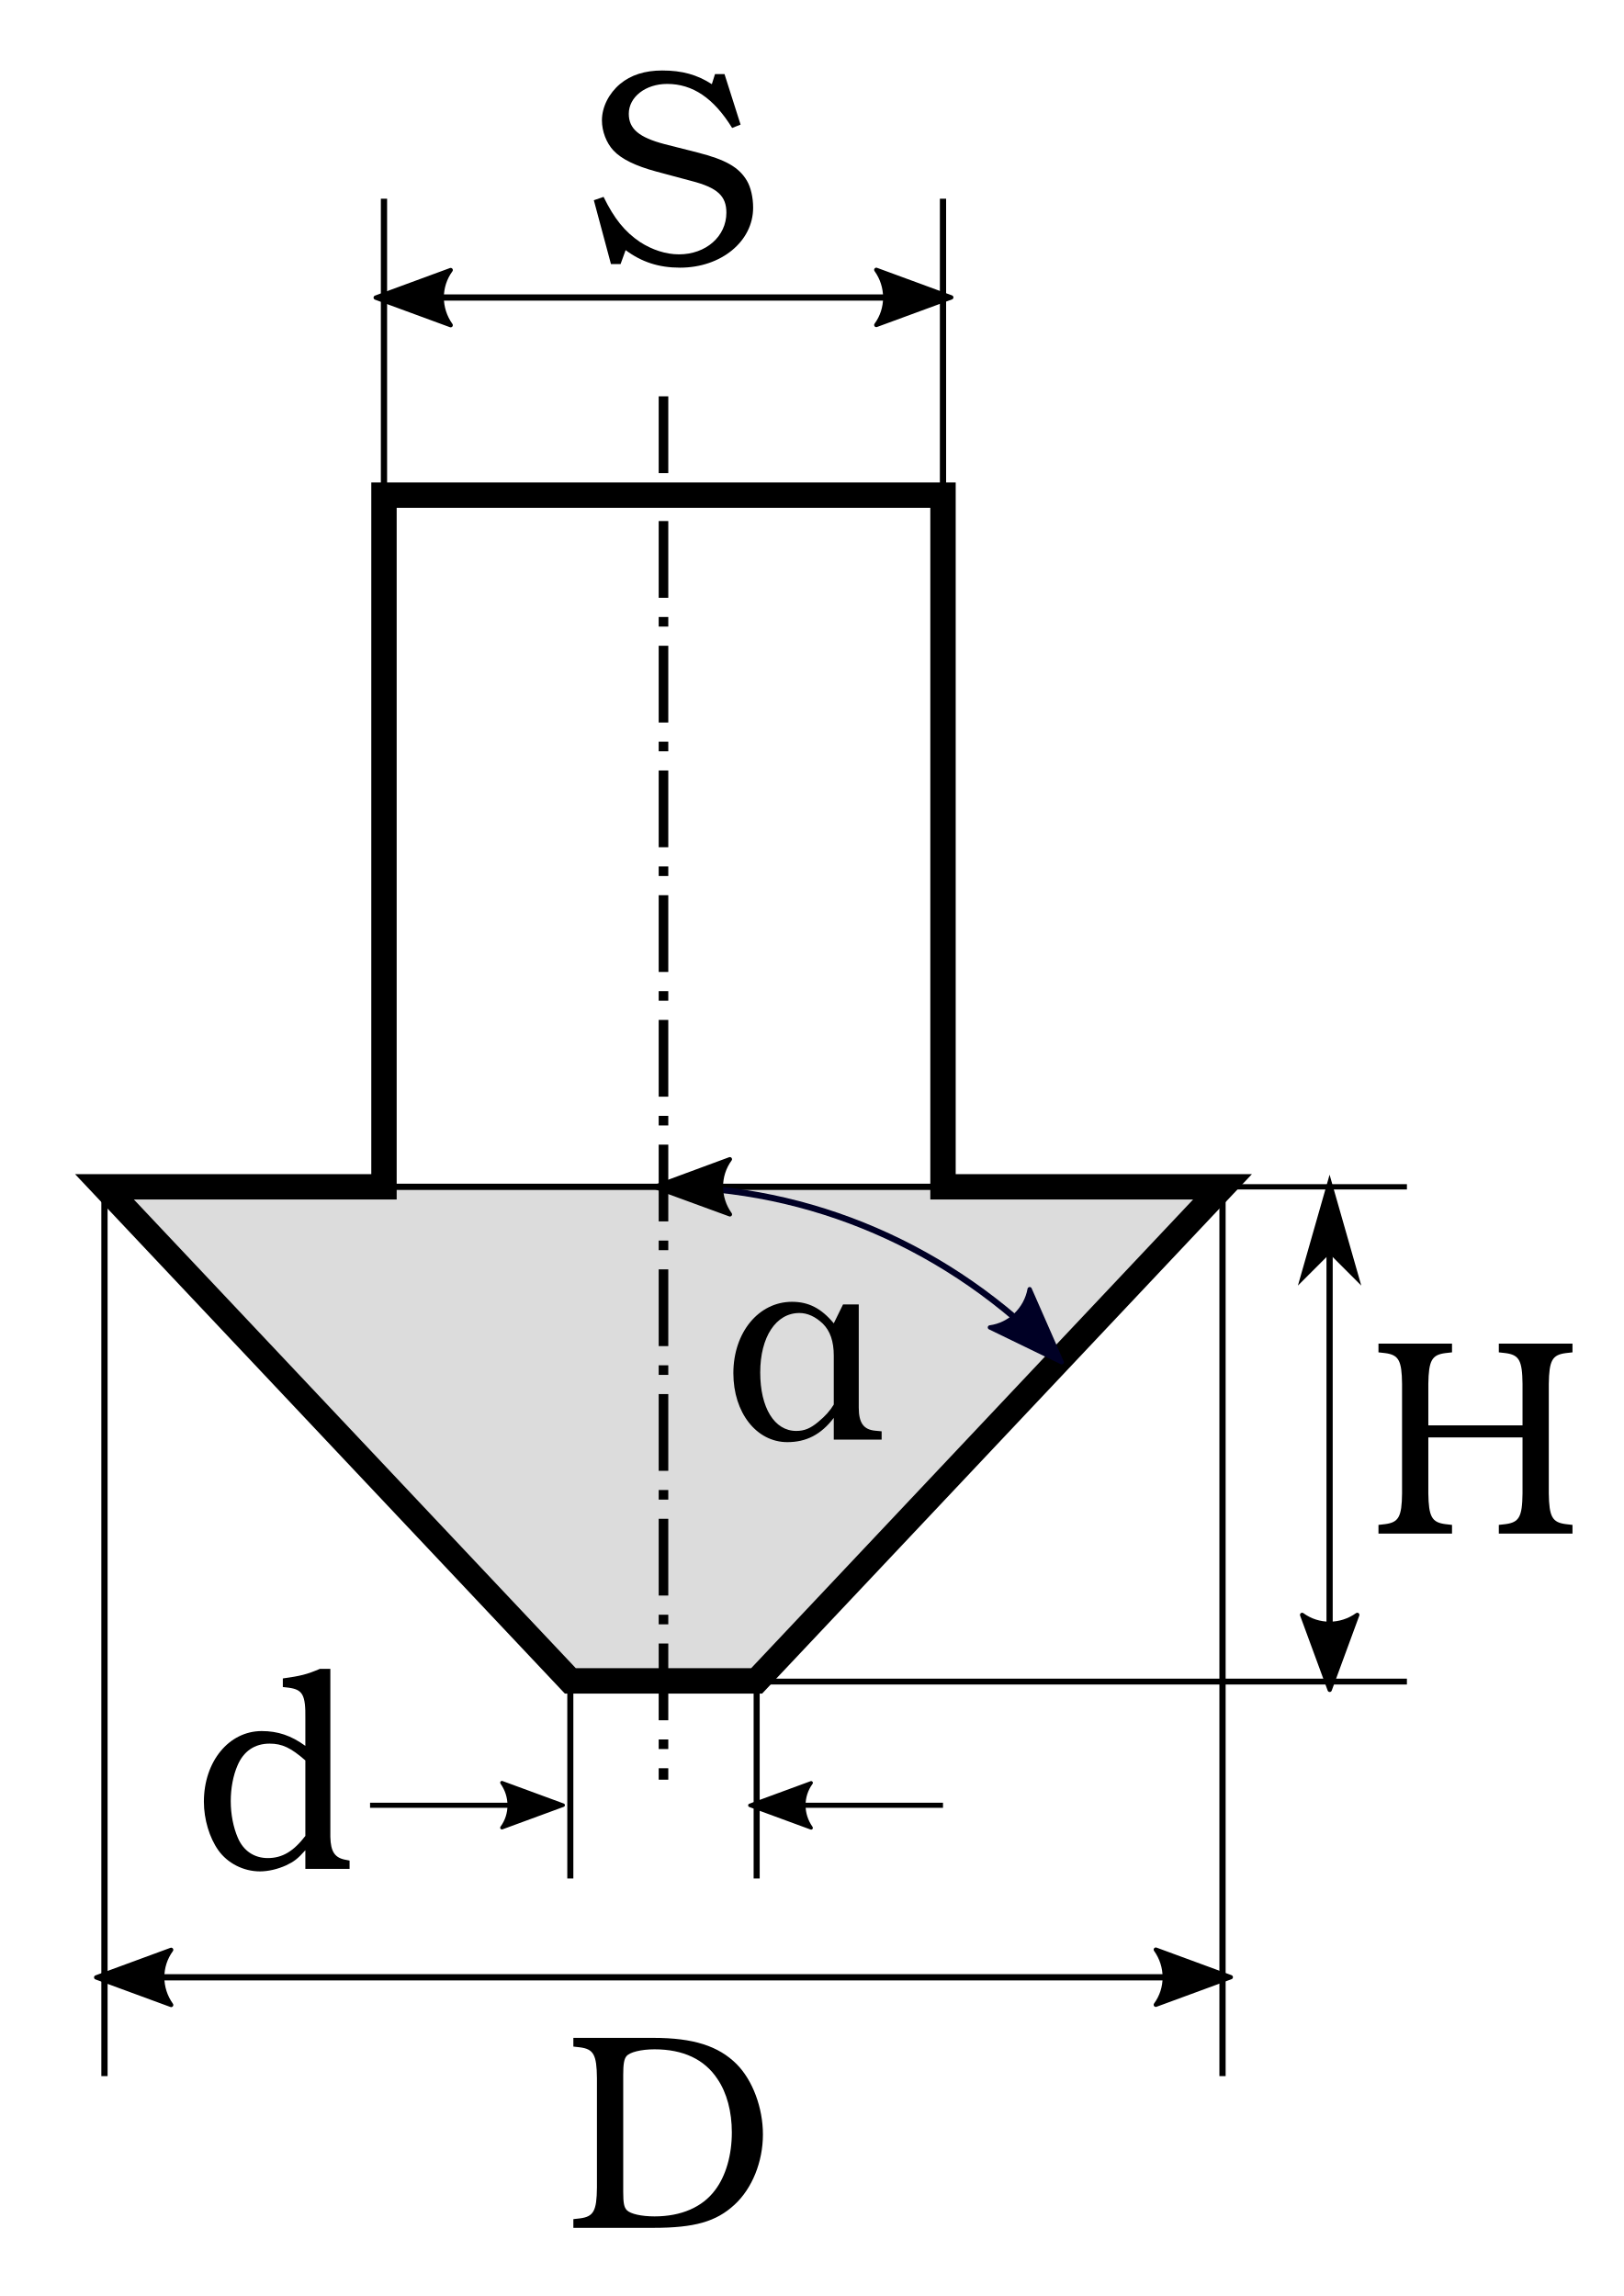
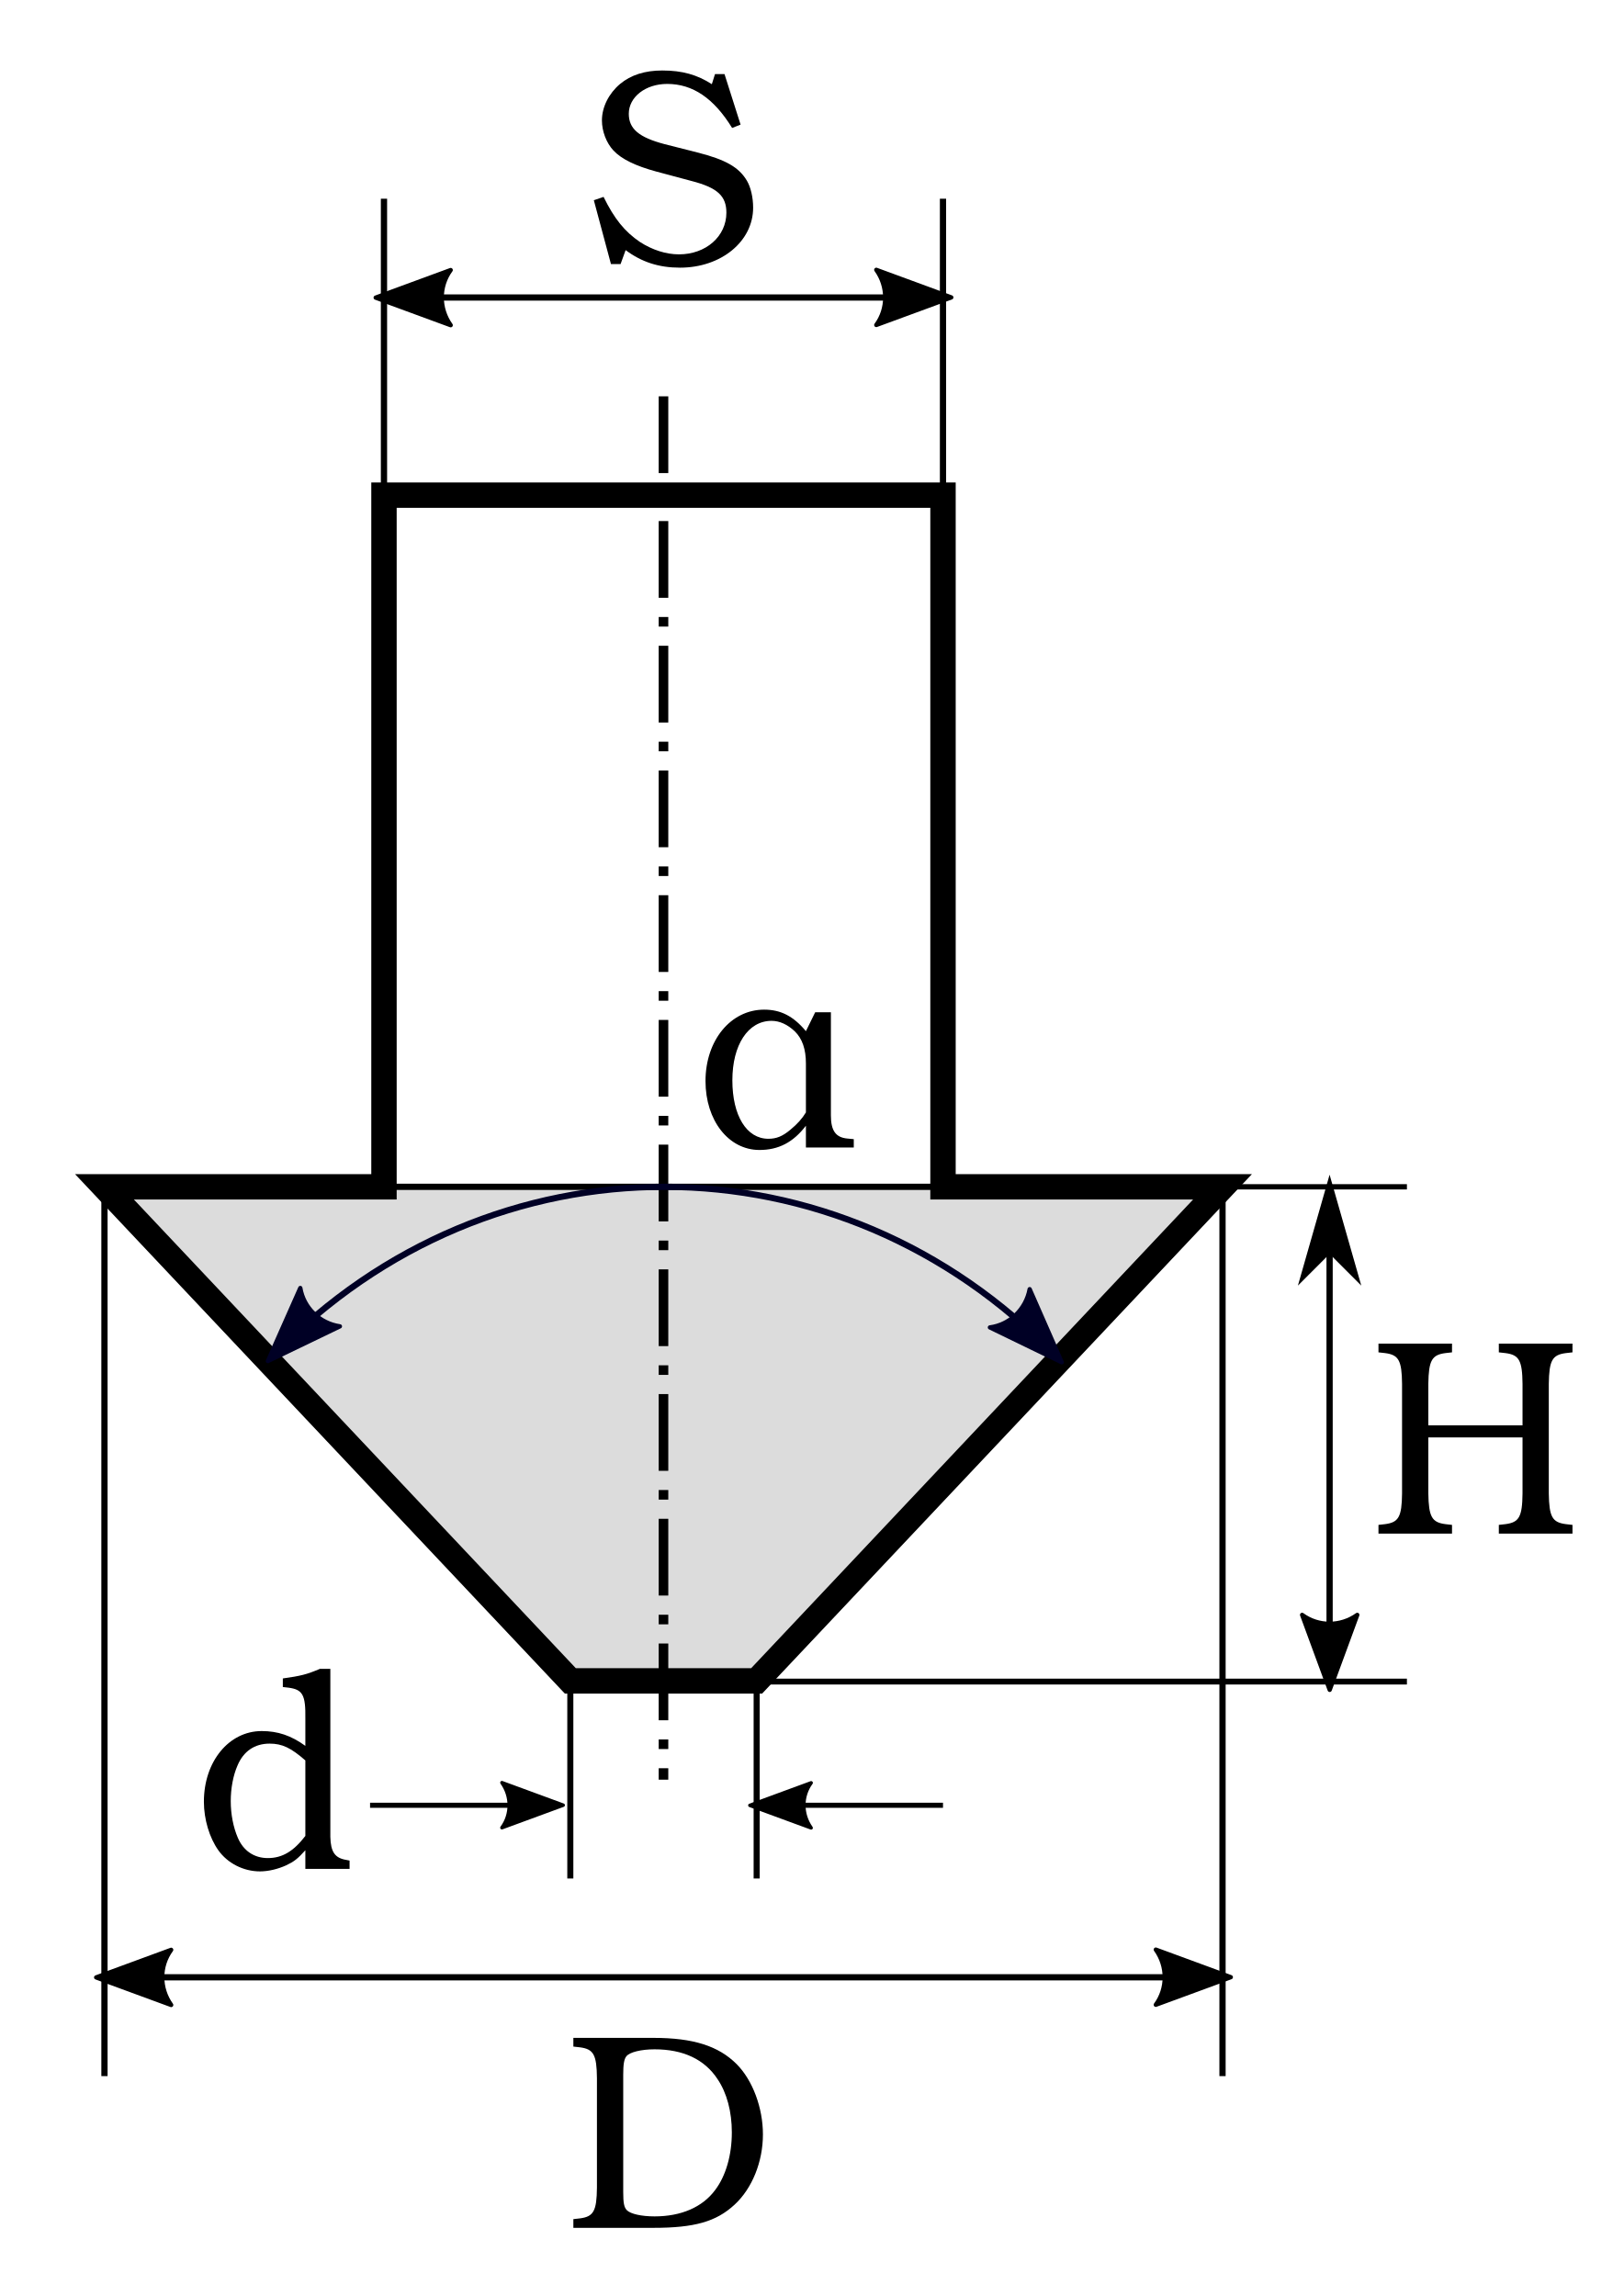
<svg xmlns="http://www.w3.org/2000/svg" width="210mm" height="297mm" viewBox="0 0 210 297" version="1.1" id="svg8">
  <defs id="defs2">
    <marker style="overflow:visible" id="marker7593" refX="0" refY="0" orient="auto">
      <path transform="matrix(1.1,0,0,1.1,1.1,0)" d="M 8.719,4.034 -2.207,0.016 8.719,-4.002 c -1.745,2.372 -1.735,5.617 -6e-7,8.035 z" style="fill:#000000;fill-opacity:1;fill-rule:evenodd;stroke:#000000;stroke-width:0.625;stroke-linejoin:round;stroke-opacity:1" id="path7591" />
    </marker>
    <marker orient="auto" refY="0" refX="0" id="marker4880" style="overflow:visible">
      <path id="path4878" style="fill:#000000;fill-opacity:1;fill-rule:evenodd;stroke:#000000;stroke-width:0.625;stroke-linejoin:round;stroke-opacity:1" d="M 8.719,4.034 -2.207,0.016 8.719,-4.002 c -1.745,2.372 -1.735,5.617 -6e-7,8.035 z" transform="matrix(-1.1,0,0,-1.1,-1.1,0)" />
    </marker>
    <marker orient="auto" refY="0" refX="0" id="marker4732" style="overflow:visible">
      <path id="path4730" style="fill:#000000;fill-opacity:1;fill-rule:evenodd;stroke:#000000;stroke-width:0.625;stroke-linejoin:round;stroke-opacity:1" d="M 8.719,4.034 -2.207,0.016 8.719,-4.002 c -1.745,2.372 -1.735,5.617 -6e-7,8.035 z" transform="matrix(1.1,0,0,1.1,1.1,0)" />
    </marker>
    <marker style="overflow:visible" id="marker4584" refX="0" refY="0" orient="auto">
      <path transform="matrix(-1.1,0,0,-1.1,-1.1,0)" d="M 8.719,4.034 -2.207,0.016 8.719,-4.002 c -1.745,2.372 -1.735,5.617 -6e-7,8.035 z" style="fill:#000000;fill-opacity:1;fill-rule:evenodd;stroke:#000000;stroke-width:0.625;stroke-linejoin:round;stroke-opacity:1" id="path4582" />
    </marker>
    <marker orient="auto" refY="0" refX="0" id="marker4328" style="overflow:visible">
      <path id="path4326" style="fill:#000000;fill-opacity:1;fill-rule:evenodd;stroke:#000000;stroke-width:0.625;stroke-linejoin:round;stroke-opacity:1" d="M 8.719,4.034 -2.207,0.016 8.719,-4.002 c -1.745,2.372 -1.735,5.617 -6e-7,8.035 z" transform="matrix(-1.1,0,0,-1.1,-1.1,0)" />
    </marker>
    <marker style="overflow:visible" id="marker4186" refX="0" refY="0" orient="auto">
      <path transform="matrix(1.1,0,0,1.1,1.1,0)" d="M 8.719,4.034 -2.207,0.016 8.719,-4.002 c -1.745,2.372 -1.735,5.617 -6e-7,8.035 z" style="fill:#000000;fill-opacity:1;fill-rule:evenodd;stroke:#000000;stroke-width:0.625;stroke-linejoin:round;stroke-opacity:1" id="path4184" />
    </marker>
    <marker orient="auto" refY="0" refX="0" id="marker3948" style="overflow:visible">
      <path id="path3946" style="fill:#000000;fill-opacity:1;fill-rule:evenodd;stroke:#000000;stroke-width:0.625;stroke-linejoin:round;stroke-opacity:1" d="M 8.719,4.034 -2.207,0.016 8.719,-4.002 c -1.745,2.372 -1.735,5.617 -6e-7,8.035 z" transform="matrix(1.1,0,0,1.1,1.1,0)" />
    </marker>
    <marker orient="auto" refY="0" refX="0" id="Arrow2Lend" style="overflow:visible">
      <path id="path920" style="fill:#000025;fill-opacity:1;fill-rule:evenodd;stroke:#000025;stroke-width:0.625;stroke-linejoin:round;stroke-opacity:1" d="M 8.719,4.034 -2.207,0.016 8.719,-4.002 c -1.745,2.372 -1.735,5.617 -6e-7,8.035 z" transform="matrix(-1.1,0,0,-1.1,-1.1,0)" />
    </marker>
    <marker orient="auto" refY="0" refX="0" id="Arrow2Lstart" style="overflow:visible">
-       <path id="path917" style="fill:#000000;fill-opacity:1;fill-rule:evenodd;stroke:#000000;stroke-width:0.625;stroke-linejoin:round;stroke-opacity:1" d="M 8.719,4.034 -2.207,0.016 8.719,-4.002 c -1.745,2.372 -1.735,5.617 -6e-7,8.035 z" transform="matrix(1.1,0,0,1.1,1.1,0)" />
+       <path id="path917" style="fill:#000025;fill-opacity:1;fill-rule:evenodd;stroke:#000025;stroke-width:0.625;stroke-linejoin:round;stroke-opacity:1" d="M 8.719,4.034 -2.207,0.016 8.719,-4.002 c -1.745,2.372 -1.735,5.617 -6e-7,8.035 z" transform="matrix(1.1,0,0,1.1,1.1,0)" />
    </marker>
    <marker orient="auto" refY="0" refX="0" id="marker7497" style="overflow:visible">
      <path id="path7495" style="fill:#000025;fill-opacity:1;fill-rule:evenodd;stroke:#000025;stroke-width:0.625;stroke-linejoin:round;stroke-opacity:1" d="M 8.719,4.034 -2.207,0.016 8.719,-4.002 c -1.745,2.372 -1.735,5.617 -6e-7,8.035 z" transform="scale(-0.6)" />
    </marker>
    <marker orient="auto" refY="0" refX="0" id="marker7379" style="overflow:visible">
      <path id="path7377" d="M 0,0 5,-5 -12.5,0 5,5 Z" style="fill:#000025;fill-opacity:1;fill-rule:evenodd;stroke:#000025;stroke-width:1pt;stroke-opacity:1" transform="matrix(0.4,0,0,0.4,4,0)" />
    </marker>
    <marker style="overflow:visible" id="marker5480" refX="0" refY="0" orient="auto">
      <path transform="scale(-0.6)" d="M 8.719,4.034 -2.207,0.016 8.719,-4.002 c -1.745,2.372 -1.735,5.617 -6e-7,8.035 z" style="fill:#000000;fill-opacity:1;fill-rule:evenodd;stroke:#000000;stroke-width:0.625;stroke-linejoin:round;stroke-opacity:1" id="path5478" />
    </marker>
    <marker style="overflow:visible" id="marker5470" refX="0" refY="0" orient="auto">
      <path transform="scale(-0.6)" d="M 8.719,4.034 -2.207,0.016 8.719,-4.002 c -1.745,2.372 -1.735,5.617 -6e-7,8.035 z" style="fill:#000000;fill-opacity:1;fill-rule:evenodd;stroke:#000000;stroke-width:0.625;stroke-linejoin:round;stroke-opacity:1" id="path5468" />
    </marker>
    <marker style="overflow:visible" id="marker5220" refX="0" refY="0" orient="auto">
      <path transform="matrix(0.4,0,0,0.4,4,0)" style="fill:#000000;fill-opacity:1;fill-rule:evenodd;stroke:#000000;stroke-width:1pt;stroke-opacity:1" d="M 0,0 5,-5 -12.5,0 5,5 Z" id="path5218" />
    </marker>
    <marker style="overflow:visible" id="marker5210" refX="0" refY="0" orient="auto">
      <path transform="matrix(0.4,0,0,0.4,4,0)" style="fill:#000000;fill-opacity:1;fill-rule:evenodd;stroke:#000000;stroke-width:1pt;stroke-opacity:1" d="M 0,0 5,-5 -12.5,0 5,5 Z" id="path5208" />
    </marker>
    <marker style="overflow:visible" id="marker5072" refX="0" refY="0" orient="auto">
      <path transform="matrix(-0.8,0,0,-0.8,-10,0)" style="fill:#000000;fill-opacity:1;fill-rule:evenodd;stroke:#000000;stroke-width:1pt;stroke-opacity:1" d="M 0,0 5,-5 -12.5,0 5,5 Z" id="path5070" />
    </marker>
    <marker style="overflow:visible" id="marker5014" refX="0" refY="0" orient="auto">
      <path transform="matrix(-0.8,0,0,-0.8,-10,0)" style="fill:#000000;fill-opacity:1;fill-rule:evenodd;stroke:#000000;stroke-width:1pt;stroke-opacity:1" d="M 0,0 5,-5 -12.5,0 5,5 Z" id="path5012" />
    </marker>
    <marker style="overflow:visible" id="marker4968" refX="0" refY="0" orient="auto">
      <path transform="matrix(-0.8,0,0,-0.8,-10,0)" style="fill:#000000;fill-opacity:1;fill-rule:evenodd;stroke:#000000;stroke-width:1pt;stroke-opacity:1" d="M 0,0 5,-5 -12.5,0 5,5 Z" id="path4966" />
    </marker>
    <marker style="overflow:visible" id="marker4884" refX="0" refY="0" orient="auto">
      <path transform="matrix(0.8,0,0,0.8,10,0)" style="fill:#000000;fill-opacity:1;fill-rule:evenodd;stroke:#000000;stroke-width:1pt;stroke-opacity:1" d="M 0,0 5,-5 -12.5,0 5,5 Z" id="path4882" />
    </marker>
    <marker style="overflow:visible" id="marker4856" refX="0" refY="0" orient="auto">
      <path transform="matrix(0.8,0,0,0.8,10,0)" style="fill:#000000;fill-opacity:1;fill-rule:evenodd;stroke:#000000;stroke-width:1pt;stroke-opacity:1" d="M 0,0 5,-5 -12.5,0 5,5 Z" id="path4854" />
    </marker>
    <marker style="overflow:visible" id="marker4834" refX="0" refY="0" orient="auto">
      <path transform="matrix(0.8,0,0,0.8,10,0)" style="fill:#000000;fill-opacity:1;fill-rule:evenodd;stroke:#000000;stroke-width:1pt;stroke-opacity:1" d="M 0,0 5,-5 -12.5,0 5,5 Z" id="path4832" />
    </marker>
    <marker style="overflow:visible" id="marker5220-5" refX="0" refY="0" orient="auto">
      <path transform="matrix(0.4,0,0,0.4,4,0)" style="fill:#000000;fill-opacity:1;fill-rule:evenodd;stroke:#000000;stroke-width:1pt;stroke-opacity:1" d="M 0,0 5,-5 -12.5,0 5,5 Z" id="path5218-3" />
    </marker>
    <marker style="overflow:visible" id="marker5480-5" refX="0" refY="0" orient="auto">
      <path transform="scale(-0.6)" d="M 8.719,4.034 -2.207,0.016 8.719,-4.002 c -1.745,2.372 -1.735,5.617 -6e-7,8.035 z" style="fill:#000000;fill-opacity:1;fill-rule:evenodd;stroke:#000000;stroke-width:0.625;stroke-linejoin:round;stroke-opacity:1" id="path5478-7" />
    </marker>
  </defs>
  <g id="layer1" transform="translate(-2.971504,189.0542)">
    <path style="fill:#000000;fill-opacity:0.137;stroke:#000000;stroke-width:0.807;stroke-linecap:butt;stroke-linejoin:miter;stroke-miterlimit:4;stroke-dasharray:none;stroke-opacity:1" d="M 16.482,-35.533 H 161.084 l -60.251,63.909 H 76.733 Z" id="path3652" />
    <path style="fill:none;stroke:#000000;stroke-width:3.284px;stroke-linecap:butt;stroke-linejoin:miter;stroke-opacity:1" d="m 52.633,-125.005 v 89.472 H 16.482 l 60.251,63.909 h 24.1 l 60.251,-63.909 h -36.15 v -89.472 z" id="path4520" />
    <path style="fill:none;stroke:#000000;stroke-width:1.241;stroke-linecap:butt;stroke-linejoin:miter;stroke-miterlimit:4;stroke-dasharray:9.928, 2.482, 1.241, 2.482;stroke-dashoffset:0;stroke-opacity:1" d="M 88.783,-137.787 V 41.157" id="path4526" />
    <path style="fill:none;stroke:#000000;stroke-width:0.807;stroke-linecap:butt;stroke-linejoin:miter;stroke-miterlimit:4;stroke-dasharray:none;stroke-opacity:1" d="m 52.633,-125.005 v -38.345" id="path4528" />
    <path style="fill:none;stroke:#000000;stroke-width:0.807;stroke-linecap:butt;stroke-linejoin:miter;stroke-miterlimit:4;stroke-dasharray:none;stroke-opacity:1" d="m 124.933,-125.005 v -38.345" id="path4530" />
    <g id="g7053" transform="matrix(12.05013,0,0,12.78171,4.431989,-176.1321)">
      <path id="path4536" d="m 8,16 v 2" style="fill:none;stroke:#000000;stroke-width:0.065;stroke-linecap:butt;stroke-linejoin:miter;stroke-miterlimit:4;stroke-dasharray:none;stroke-opacity:1" />
    </g>
    <path style="fill:none;stroke:#000000;stroke-width:0.807;stroke-linecap:butt;stroke-linejoin:miter;stroke-miterlimit:4;stroke-dasharray:none;stroke-opacity:1" d="M 161.084,79.502 V -35.533" id="path4538" />
    <path style="fill:none;stroke:#000000;stroke-width:0.807;stroke-linecap:butt;stroke-linejoin:miter;stroke-miterlimit:4;stroke-dasharray:none;stroke-opacity:1;marker-start:url(#marker4186);marker-end:url(#marker4584)" d="M 52.633,-150.569 H 124.933" id="path4542" />
    <path style="fill:none;stroke:#000000;stroke-width:0.659;stroke-linecap:butt;stroke-linejoin:miter;stroke-miterlimit:4;stroke-dasharray:none;stroke-opacity:1;marker-start:url(#marker4732)" d="m 100.833,44.467 v 0 h 24.1" id="path4546" />
    <path style="fill:none;stroke:#000000;stroke-width:0.807;stroke-linecap:butt;stroke-linejoin:miter;stroke-miterlimit:4;stroke-dasharray:none;stroke-opacity:1;marker-start:url(#marker3948);marker-end:url(#marker4328)" d="M 16.482,66.72 H 161.084" id="path4548" />
    <text xml:space="preserve" style="font-style:normal;font-variant:normal;font-weight:normal;font-stretch:normal;font-size:35.025px;line-height:1.25;font-family:'URW Bookman L';-inkscape-font-specification:'URW Bookman L, Normal';font-variant-ligatures:normal;font-variant-caps:normal;font-variant-numeric:normal;font-feature-settings:normal;text-align:start;letter-spacing:0px;word-spacing:0px;writing-mode:lr-tb;text-anchor:start;fill:#000000;fill-opacity:1;stroke:none;stroke-width:3.284" x="81.177" y="-150.398" id="text5680" transform="scale(0.9709603,1.029908)">
      <tspan id="tspan5678" x="81.177" y="-150.398" style="font-style:normal;font-variant:normal;font-weight:normal;font-stretch:normal;font-size:35.025px;font-family:'URW Bookman L';-inkscape-font-specification:'URW Bookman L, Normal';font-variant-ligatures:normal;font-variant-caps:normal;font-variant-numeric:normal;font-feature-settings:normal;text-align:start;writing-mode:lr-tb;text-anchor:start;stroke-width:3.284">S</tspan>
    </text>
    <text xml:space="preserve" style="font-style:normal;font-variant:normal;font-weight:normal;font-stretch:normal;font-size:35.025px;line-height:1.25;font-family:'URW Bookman L';-inkscape-font-specification:'URW Bookman L, Normal';font-variant-ligatures:normal;font-variant-caps:normal;font-variant-numeric:normal;font-feature-settings:normal;text-align:start;letter-spacing:0px;word-spacing:0px;writing-mode:lr-tb;text-anchor:start;fill:#000000;fill-opacity:1;stroke:none;stroke-width:3.284" x="78.34" y="96.25" id="text5692" transform="scale(0.9709603,1.029908)">
      <tspan id="tspan5690" x="78.34" y="96.25" style="font-style:normal;font-variant:normal;font-weight:normal;font-stretch:normal;font-size:35.025px;font-family:'URW Bookman L';-inkscape-font-specification:'URW Bookman L, Normal';font-variant-ligatures:normal;font-variant-caps:normal;font-variant-numeric:normal;font-feature-settings:normal;text-align:start;writing-mode:lr-tb;text-anchor:start;stroke-width:3.284">D</tspan>
    </text>
-     <path style="fill:none;fill-opacity:1;stroke:#000025;stroke-width:0.807;stroke-miterlimit:4;stroke-dasharray:none;stroke-dashoffset:0;stroke-opacity:1;marker-start:url(#Arrow2Lstart);marker-end:url(#Arrow2Lend)" id="path5698" d="M 34.786,89.007 A 76.689,72.377 0 0 1 12.422,139.638" transform="matrix(-0.00747619,-0.9999721,0.9999646,-0.00841146,0,0)" />
-     <text xml:space="preserve" style="font-style:normal;font-variant:normal;font-weight:normal;font-stretch:normal;font-size:35.025px;line-height:1.25;font-family:'URW Bookman L';-inkscape-font-specification:'URW Bookman L, Normal';font-variant-ligatures:normal;font-variant-caps:normal;font-variant-numeric:normal;font-feature-settings:normal;text-align:start;letter-spacing:0px;word-spacing:0px;writing-mode:lr-tb;text-anchor:start;fill:#000000;fill-opacity:1;stroke:none;stroke-width:3.284" x="99.451" y="-2.745" id="text5688-7" transform="scale(0.9709603,1.029908)">
-       <tspan id="tspan5718" x="99.451" y="-2.745" style="stroke-width:3.284">α</tspan>
+     <path style="fill:none;fill-opacity:1;stroke:#000025;stroke-width:0.807;stroke-miterlimit:4;stroke-dasharray:none;stroke-dashoffset:0;stroke-opacity:1;marker-start:url(#Arrow2Lstart);marker-end:url(#Arrow2Lend)" id="path5698" d="M 13.451,38.457 A 76.689,72.377 0 0 1 12.422,139.638" transform="matrix(-0.00747619,-0.9999721,0.9999646,-0.00841146,0,0)" />
+     <text xml:space="preserve" style="font-style:normal;font-variant:normal;font-weight:normal;font-stretch:normal;font-size:35.025px;line-height:1.25;font-family:'URW Bookman L';-inkscape-font-specification:'URW Bookman L, Normal';font-variant-ligatures:normal;font-variant-caps:normal;font-variant-numeric:normal;font-feature-settings:normal;text-align:start;letter-spacing:0px;word-spacing:0px;writing-mode:lr-tb;text-anchor:start;fill:#000000;fill-opacity:1;stroke:none;stroke-width:3.284" x="95.739" y="-39.443" id="text5688-7" transform="scale(0.9709603,1.029908)">
+       <tspan id="tspan5718" x="95.739" y="-39.443" style="stroke-width:3.284">α</tspan>
    </text>
    <text xml:space="preserve" style="font-style:normal;font-variant:normal;font-weight:normal;font-stretch:normal;font-size:35.025px;line-height:1.25;font-family:'URW Bookman L';-inkscape-font-specification:'URW Bookman L, Normal';font-variant-ligatures:normal;font-variant-caps:normal;font-variant-numeric:normal;font-feature-settings:normal;text-align:start;letter-spacing:0px;word-spacing:0px;writing-mode:lr-tb;text-anchor:start;fill:#000000;fill-opacity:1;stroke:none;stroke-width:3.284" x="28.921" y="51.168" id="text5692-8" transform="scale(0.9709603,1.029908)">
      <tspan id="tspan10475" x="28.921" y="51.168" style="stroke-width:3.284">d</tspan>
    </text>
    <path style="fill:none;stroke:#000000;stroke-width:0.659;stroke-linecap:butt;stroke-linejoin:miter;stroke-miterlimit:4;stroke-dasharray:none;stroke-opacity:1;marker-end:url(#marker4880)" d="m 50.833,44.467 v 0 h 24.1" id="path4546-7" />
    <g transform="matrix(12.05013,0,0,12.78171,-19.66828,-176.1321)" id="g7053-6">
      <path id="path4536-1" d="m 8,16 v 2" style="fill:none;stroke:#000000;stroke-width:0.065;stroke-linecap:butt;stroke-linejoin:miter;stroke-miterlimit:4;stroke-dasharray:none;stroke-opacity:1" />
    </g>
    <path style="fill:none;stroke:#000000;stroke-width:0.807;stroke-linecap:butt;stroke-linejoin:miter;stroke-miterlimit:4;stroke-dasharray:none;stroke-opacity:1" d="M 16.482,79.502 V -35.533" id="path4538-8" />
    <path style="fill:none;stroke:#000000;stroke-width:0.686;stroke-linecap:butt;stroke-linejoin:miter;stroke-miterlimit:4;stroke-dasharray:none;stroke-opacity:1" d="m 160.332,-35.533 24.602,0" id="path4548-6" />
    <path style="fill:none;stroke:#000000;stroke-width:0.758;stroke-linecap:butt;stroke-linejoin:miter;stroke-miterlimit:4;stroke-dasharray:none;stroke-opacity:1" d="m 100.933,28.467 84,0" id="path4548-6-8" />
    <path style="fill:none;stroke:#000000;stroke-width:0.807;stroke-linecap:butt;stroke-linejoin:miter;stroke-miterlimit:4;stroke-dasharray:none;stroke-opacity:1;marker-start:url(#marker7593);marker-end:url(#marker5072)" d="m 174.933,28.467 0,-64" id="path4538-7" />
    <text xml:space="preserve" style="font-style:normal;font-variant:normal;font-weight:normal;font-stretch:normal;font-size:35.025px;line-height:1.25;font-family:'URW Bookman L';-inkscape-font-specification:'URW Bookman L, Normal';font-variant-ligatures:normal;font-variant-caps:normal;font-variant-numeric:normal;font-feature-settings:normal;text-align:start;letter-spacing:0px;word-spacing:0px;writing-mode:lr-tb;text-anchor:start;fill:#000000;fill-opacity:1;stroke:none;stroke-width:3.284" x="185.582" y="9.055" id="text5692-9" transform="scale(0.9709603,1.029908)">
      <tspan id="tspan7855" x="185.582" y="9.055">H</tspan>
    </text>
  </g>
</svg>
